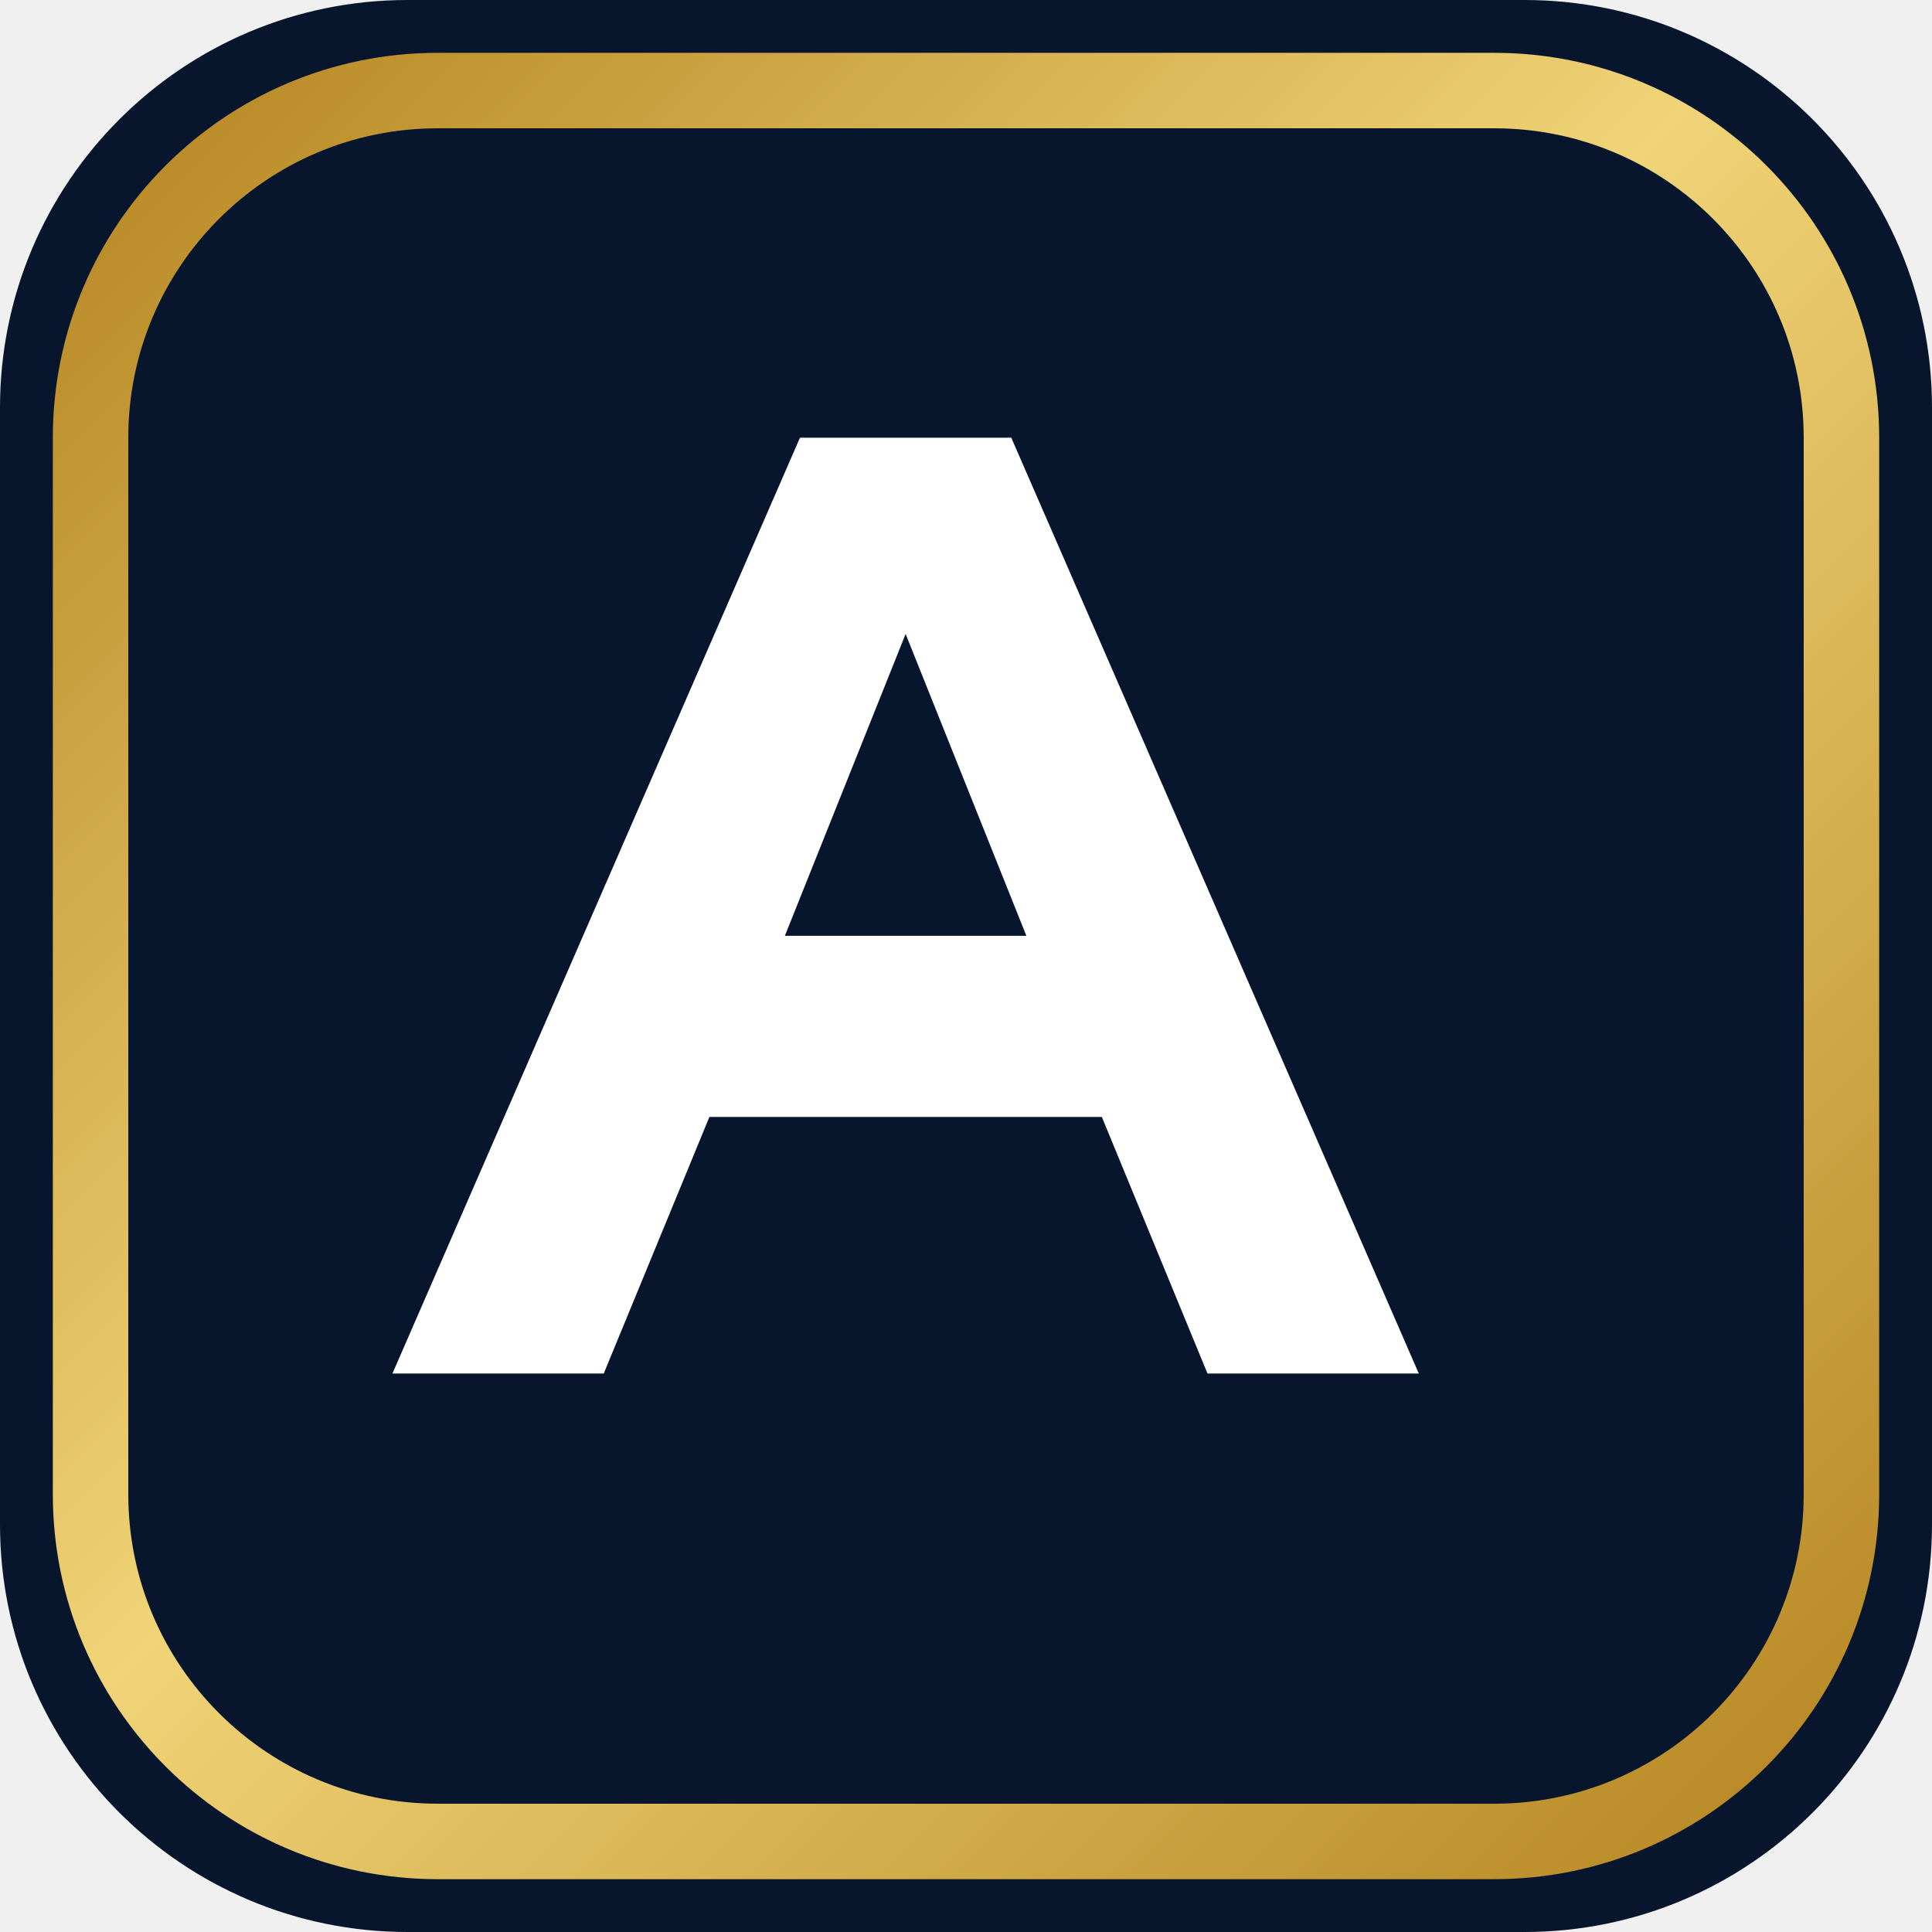
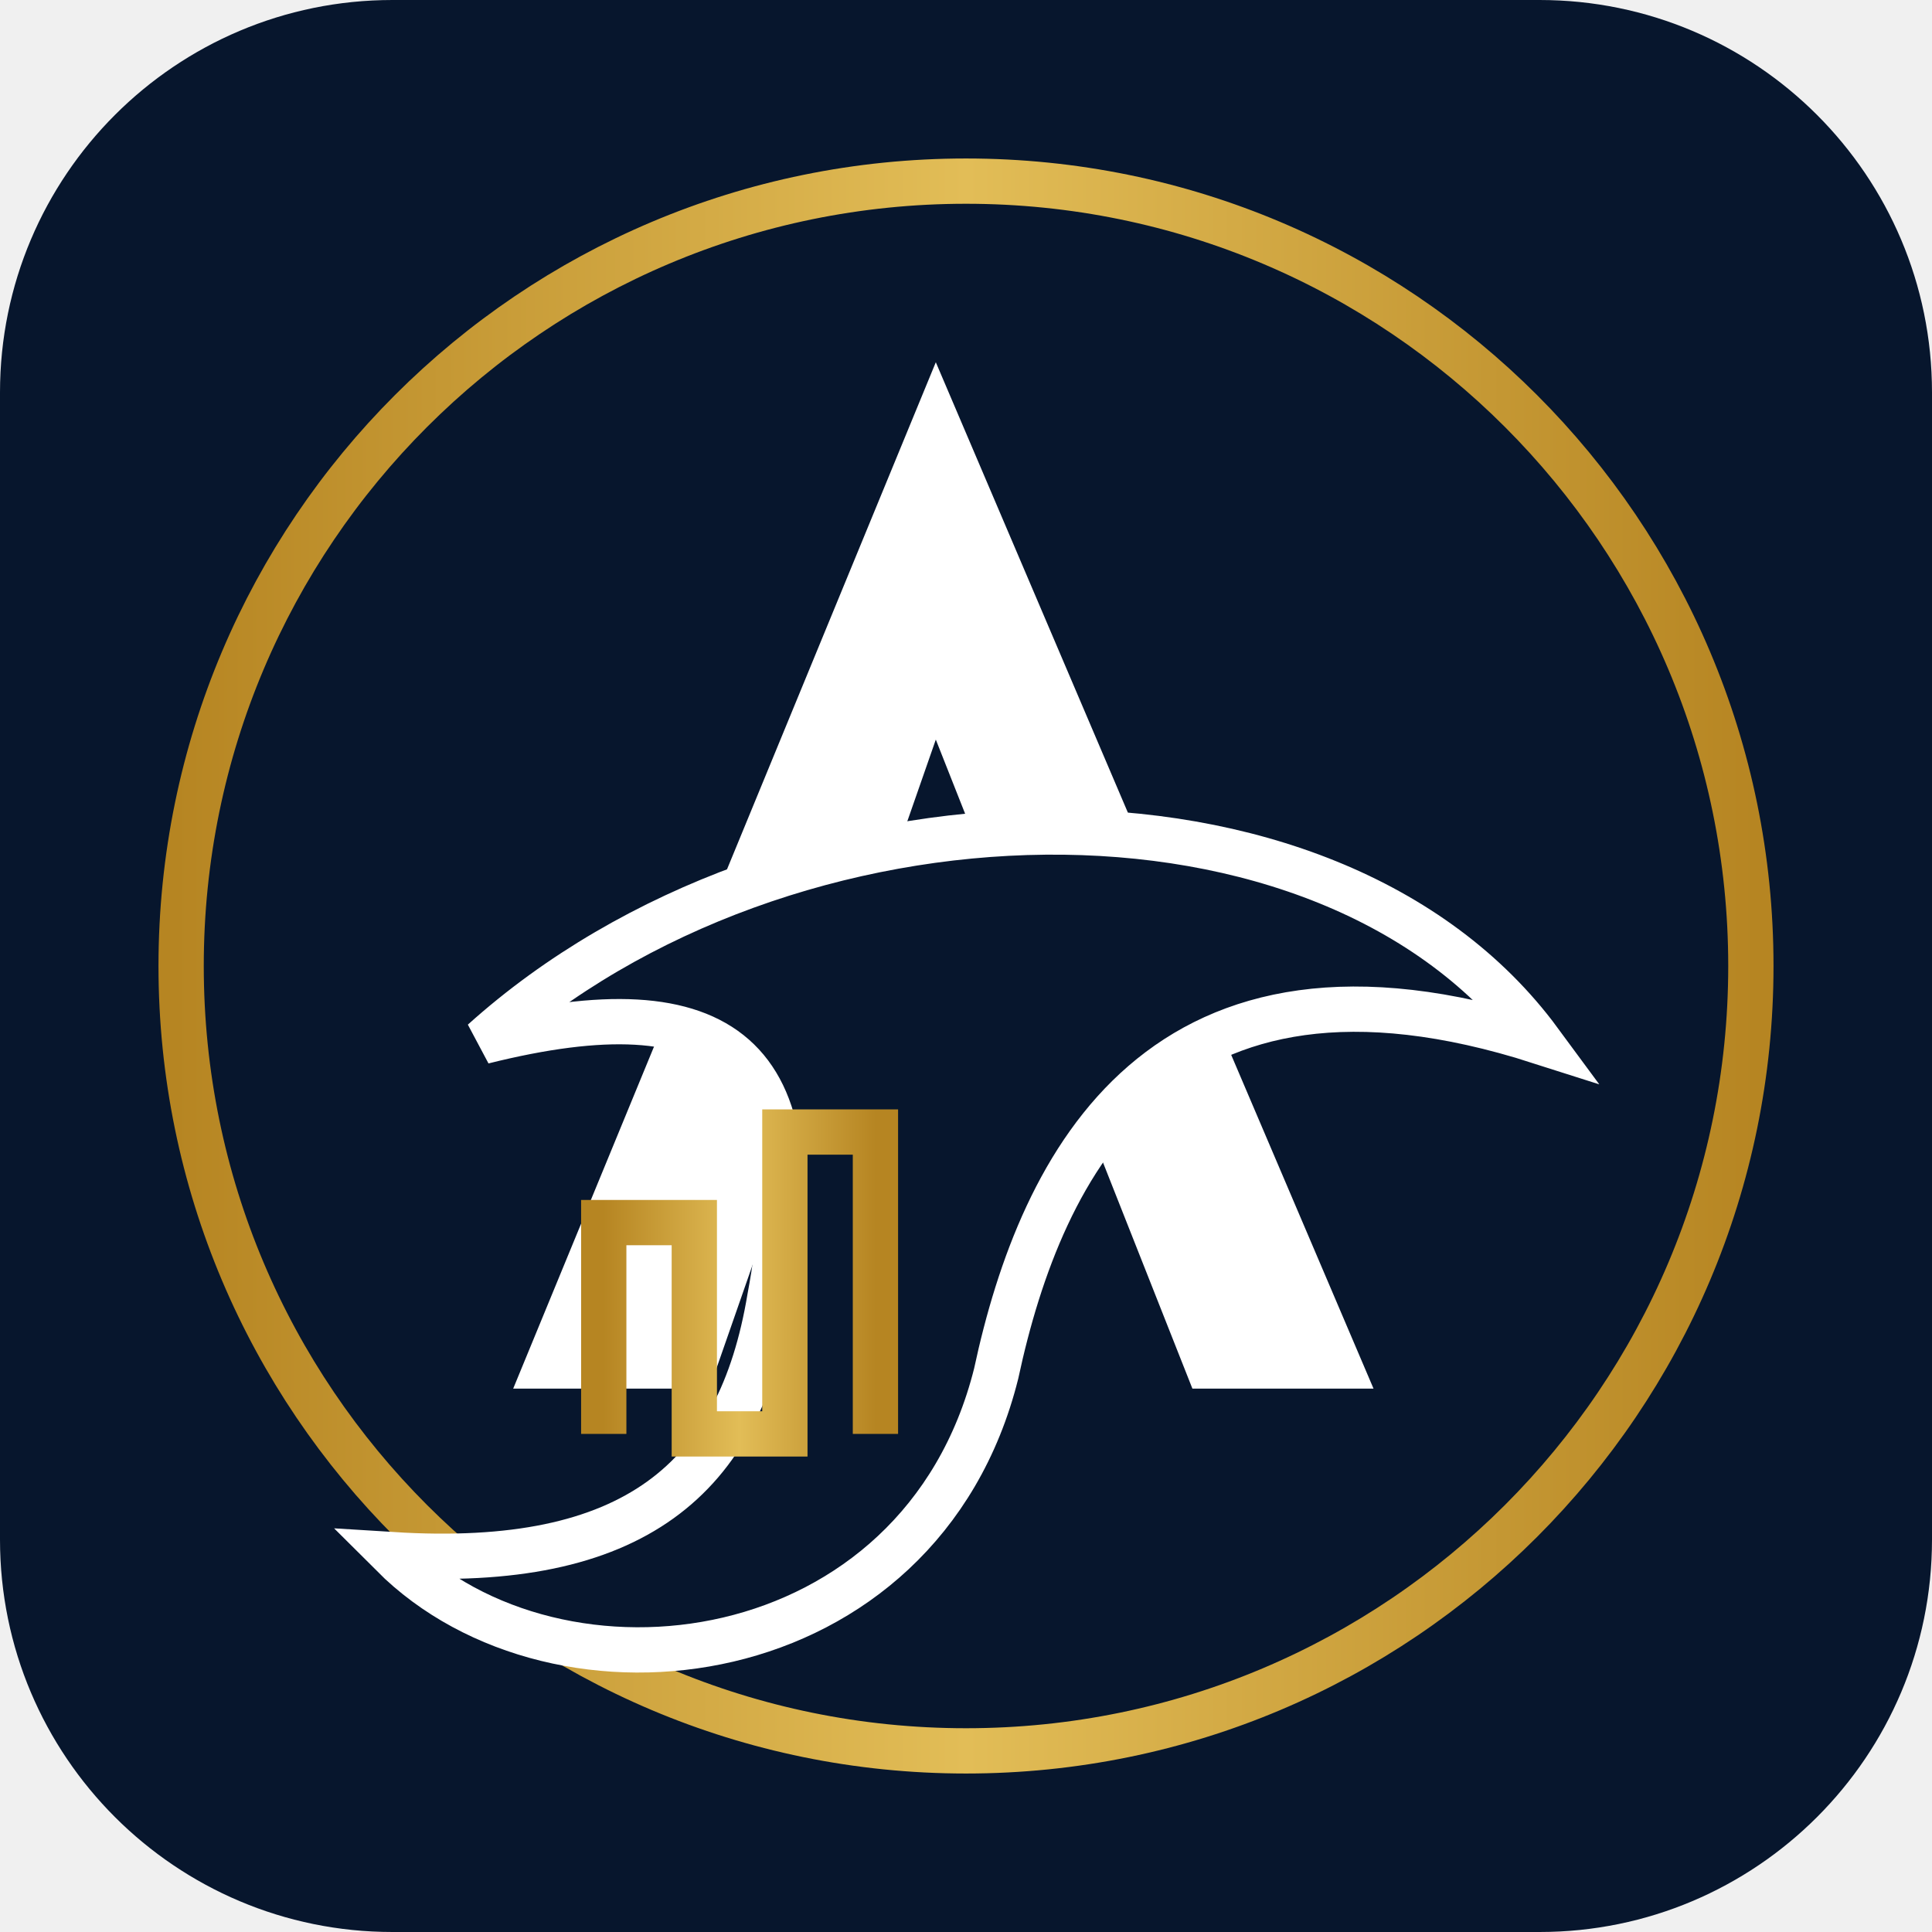
- <svg xmlns="http://www.w3.org/2000/svg" viewBox="0 0 128 128" role="img" aria-label="GNK ASG">
+ <svg xmlns="http://www.w3.org/2000/svg" width="128" height="128" viewBox="0 0 128 128" role="img" aria-label="GNK ASG">
  <defs>
-     <linearGradient id="gold" x1="0" y1="0" x2="1" y2="1">
+     <linearGradient id="g" x2="1">
      <stop stop-color="#b68522" />
-       <stop offset=".46" stop-color="#f0d477" />
+       <stop offset=".5" stop-color="#e2bd57" />
      <stop offset="1" stop-color="#b68522" />
    </linearGradient>
  </defs>
-   <rect width="128" height="128" rx="27" fill="#07162d" />
-   <rect x="6" y="6" width="116" height="116" rx="23" fill="none" stroke="url(#gold)" stroke-width="5" />
-   <path d="M26 91 53 29h14l27 62H80l-7-17H47l-7 17H26Zm26-29h16L60 42l-8 20Z" fill="#fff" />
-   <path d="M34 100h60" stroke="url(#gold)" stroke-width="6" stroke-linecap="round" />
+   <rect width="128" height="128" rx="26" fill="#07162d" />
+   <circle cx="64" cy="64" r="52" fill="none" stroke="url(#g)" stroke-width="3" />
+   <path d="M34 92L62 24l29 68H79L62 49 47 92z" fill="#fff" />
+   <path d="M32 69c20-18 56-19 70 0-25-8-33 8-36 22-5 20-29 23-40 12 16 1 23-5 25-17 3-16-3-21-19-17z" fill="#07162d" stroke="#fff" stroke-width="3" />
+   <path d="M40 95V81h6v14h6V75h6v20" stroke="url(#g)" stroke-width="3" fill="none" />
</svg>
